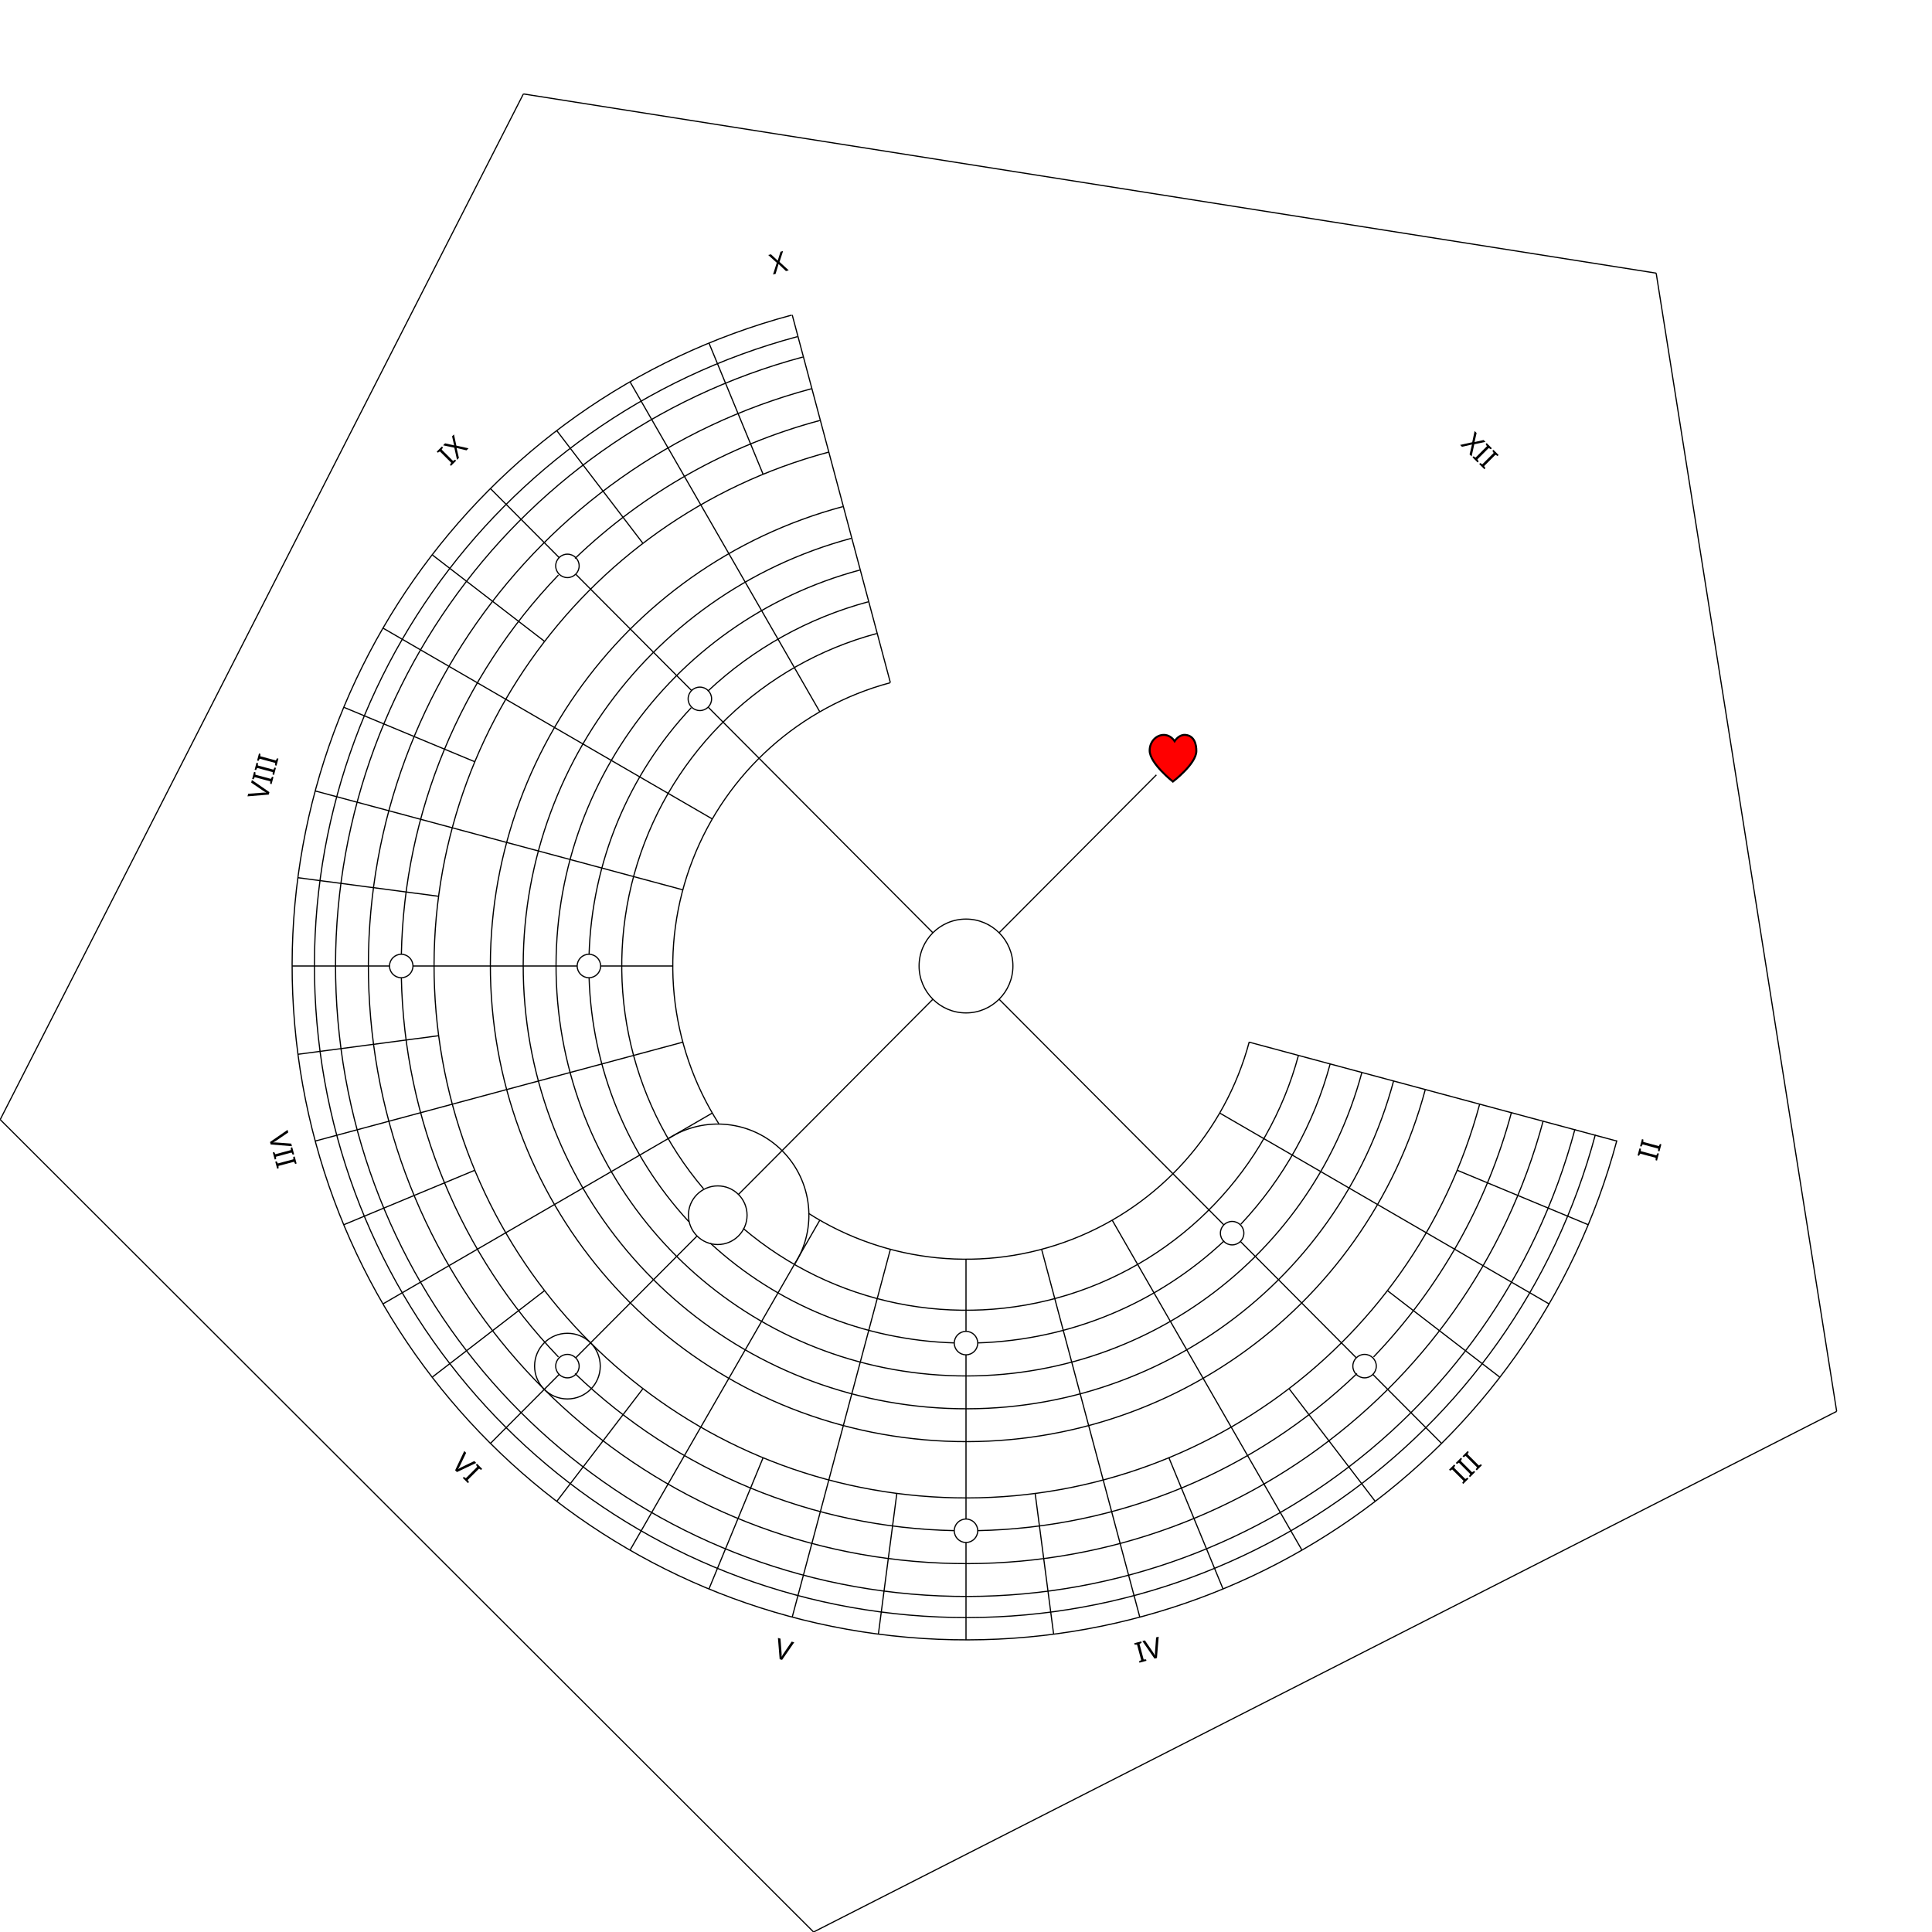
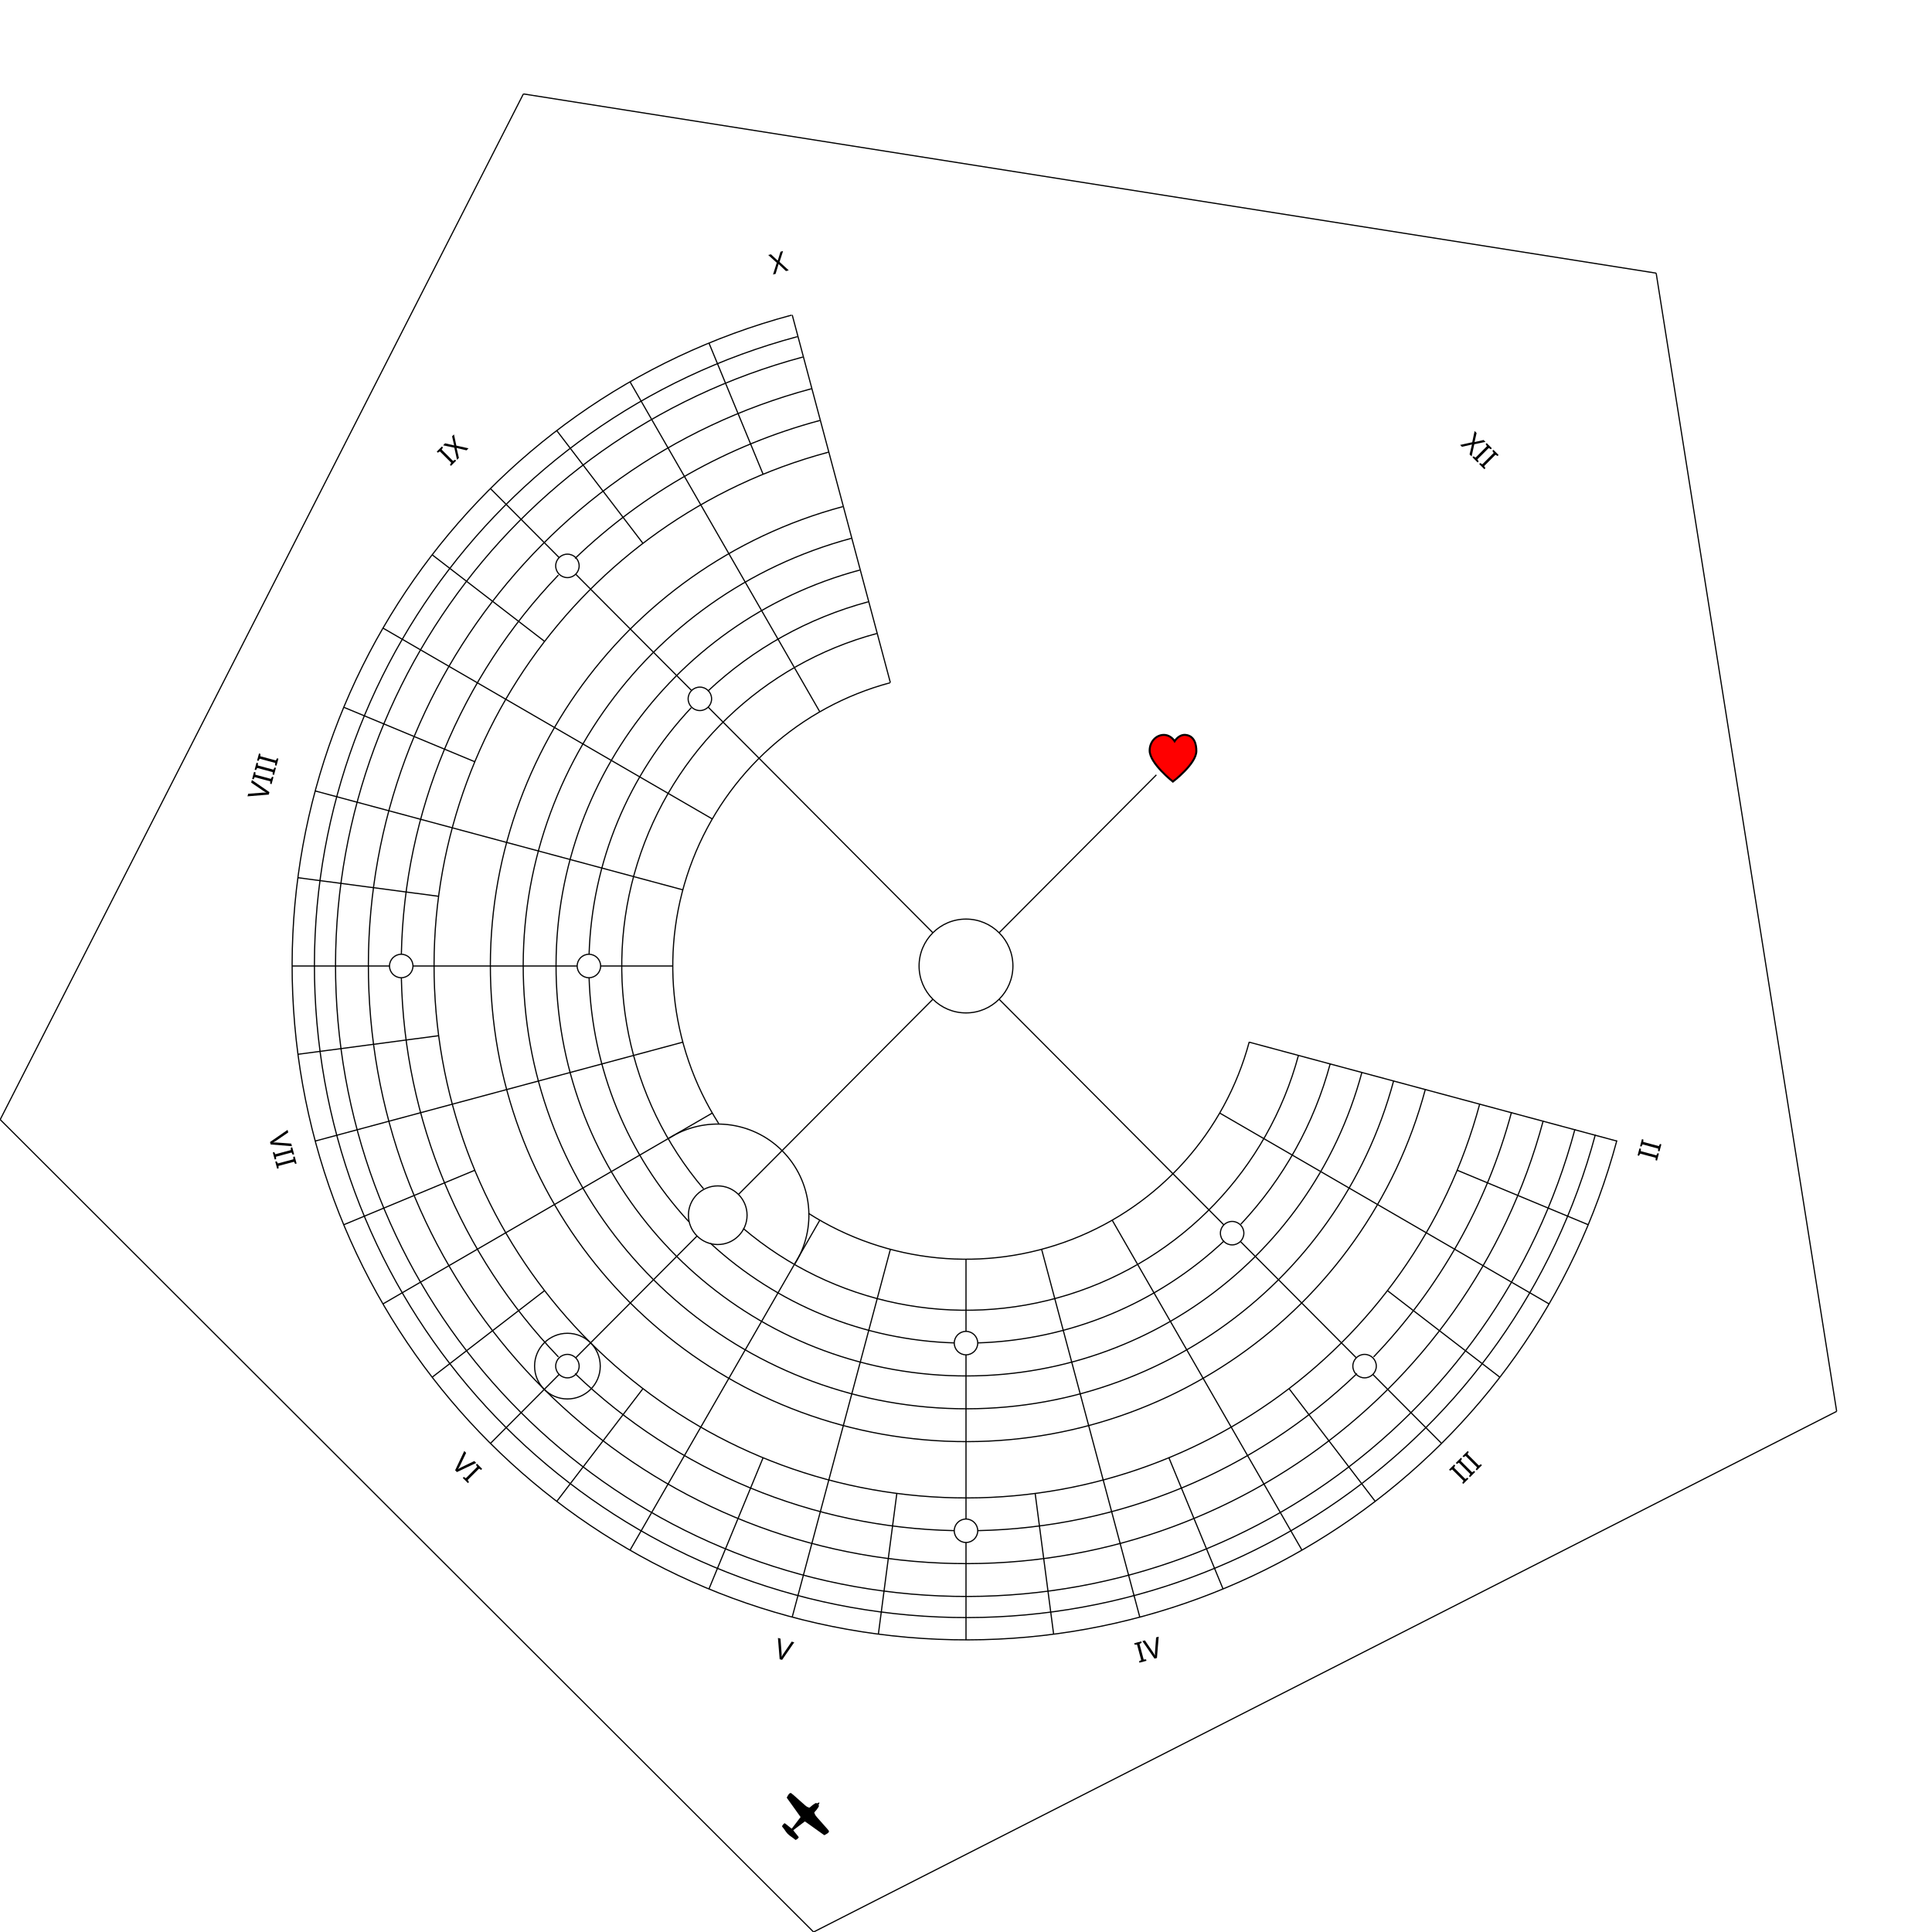
<svg xmlns="http://www.w3.org/2000/svg" viewBox="-823.582 -823.582 1647.165 1647.165" width="1647.165" height="1647.165">
  <g id="esplanade">
    <path id="esplanade arch_0" d="M 241.481 64.705 A 250.0 250.0 0 0 1 -134.357 210.827" fill="none" stroke="black" />
    <path id="esplanade arch_1" d="M -210.827 134.357 A 250.0 250.0 0 0 1 -64.705 -241.481" fill="none" stroke="black" />
  </g>
  <g id="a">
    <path id="a arch_0" d="M 283.499 75.963 A 293.5 293.5 0 0 1 -189.956 223.739" fill="none" stroke="black" />
    <path id="a arch_1" d="M -223.739 189.956 A 293.5 293.5 0 0 1 -75.963 -283.499" fill="none" stroke="black" />
  </g>
  <g id="b">
    <path id="b arch_0" d="M 310.545 83.21 A 321.5 321.5 0 0 1 234.295 220.155" fill="none" stroke="black" />
    <path id="b arch_1" d="M 220.155 234.295 A 321.5 321.5 0 0 1 9.999 321.344" fill="none" stroke="black" />
    <path id="b arch_2" d="M -9.999 321.344 A 321.5 321.5 0 0 1 -217.934 236.362" fill="none" stroke="black" />
    <path id="b arch_3" d="M -236.362 217.934 A 321.5 321.5 0 0 1 -321.344 9.999" fill="none" stroke="black" />
    <path id="b arch_4" d="M -321.344 -9.999 A 321.5 321.5 0 0 1 -234.295 -220.155" fill="none" stroke="black" />
    <path id="b arch_5" d="M -220.155 -234.295 A 321.5 321.5 0 0 1 -83.21 -310.545" fill="none" stroke="black" />
  </g>
  <g id="c">
    <path id="c arch_0" d="M 337.591 90.457 A 349.5 349.5 0 1 1 -90.457 -337.591" fill="none" stroke="black" />
  </g>
  <g id="d">
    <path id="d arch_0" d="M 364.637 97.704 A 377.5 377.5 0 1 1 -97.704 -364.637" fill="none" stroke="black" />
  </g>
  <g id="e">
    <path id="e arch_0" d="M 391.683 104.951 A 405.5 405.5 0 1 1 -104.951 -391.683" fill="none" stroke="black" />
  </g>
  <g id="f">
    <path id="f arch_0" d="M 438.047 117.374 A 453.5 453.5 0 1 1 -117.374 -438.047" fill="none" stroke="black" />
  </g>
  <g id="g">
    <path id="g arch_0" d="M 465.093 124.621 A 481.5 481.5 0 0 1 347.469 333.328" fill="none" stroke="black" />
    <path id="g arch_1" d="M 333.328 347.469 A 481.5 481.5 0 0 1 9.999 481.396" fill="none" stroke="black" />
    <path id="g arch_2" d="M -9.999 481.396 A 481.5 481.5 0 0 1 -333.328 347.469" fill="none" stroke="black" />
    <path id="g arch_3" d="M -347.469 333.328 A 481.5 481.5 0 0 1 -481.396 9.999" fill="none" stroke="black" />
    <path id="g arch_4" d="M -481.396 -9.999 A 481.5 481.5 0 0 1 -347.469 -333.328" fill="none" stroke="black" />
    <path id="g arch_5" d="M -333.328 -347.469 A 481.5 481.5 0 0 1 -124.621 -465.093" fill="none" stroke="black" />
  </g>
  <g id="h">
    <path id="h arch_0" d="M 492.139 131.868 A 509.5 509.5 0 1 1 -131.868 -492.139" fill="none" stroke="black" />
  </g>
  <g id="i">
    <path id="i arch_0" d="M 519.185 139.115 A 537.5 537.5 0 1 1 -139.115 -519.185" fill="none" stroke="black" />
  </g>
  <g id="j">
    <path id="j arch_0" d="M 536.572 143.774 A 555.5 555.5 0 1 1 -143.774 -536.572" fill="none" stroke="black" />
  </g>
  <g id="k">
    <path id="k arch_0" d="M 554.924 148.692 A 574.5 574.5 0 1 1 -148.692 -554.924" fill="none" stroke="black" />
  </g>
  <g id="02:00">
    <line id="02:00 line_0" x1="241.419" y1="64.938" x2="554.78" y2="149.228" stroke="black" />
  </g>
  <g id="02:15">
    <line id="02:15 line_0" x1="418.742" y1="174.119" x2="530.468" y2="220.576" stroke="black" />
  </g>
  <g id="02:30">
    <line id="02:30 line_0" x1="216.297" y1="125.362" x2="497.051" y2="288.081" stroke="black" />
  </g>
  <g id="02:45">
    <line id="02:45 line_0" x1="359.271" y1="276.743" x2="455.129" y2="350.582" stroke="black" />
  </g>
  <g id="03:00">
    <line id="03:00 line_0" x1="176.436" y1="177.117" x2="219.839" y2="220.688" stroke="black" />
    <line id="03:00 line_1" x1="233.953" y1="234.857" x2="332.757" y2="334.043" stroke="black" />
    <line id="03:00 line_2" x1="346.872" y1="348.213" x2="405.449" y2="407.015" stroke="black" />
  </g>
  <g id="03:15">
    <line id="03:15 line_0" x1="275.403" y1="360.299" x2="348.884" y2="456.432" stroke="black" />
  </g>
  <g id="03:30">
    <line id="03:30 line_0" x1="124.639" y1="216.715" x2="286.42" y2="498.01" stroke="black" />
  </g>
  <g id="03:45">
    <line id="03:45 line_0" x1="172.976" y1="419.215" x2="219.129" y2="531.068" stroke="black" />
  </g>
  <g id="04:00">
    <line id="04:00 line_0" x1="64.472" y1="241.544" x2="148.157" y2="555.067" stroke="black" />
  </g>
  <g id="04:15">
    <line id="04:15 line_0" x1="58.97" y1="449.65" x2="74.704" y2="569.622" stroke="black" />
  </g>
  <g id="04:30">
    <line id="04:30 line_0" x1="1.5308084989346548e-14" y1="250" x2="1.9073873896718172e-14" y2="311.5" stroke="black" />
    <line id="04:30 line_1" x1="2.029852069586047e-14" y1="331.5" x2="2.8871048289896445e-14" y2="471.5" stroke="black" />
    <line id="04:30 line_2" x1="3.009569508903306e-14" y1="491.5" x2="3.5177979305513496e-14" y2="574.5" stroke="black" />
  </g>
  <g id="04:45">
    <line id="04:45 line_0" x1="-58.97" y1="449.65" x2="-74.704" y2="569.622" stroke="black" />
  </g>
  <g id="05:00">
    <line id="05:00 line_0" x1="-64.472" y1="241.544" x2="-148.157" y2="555.067" stroke="black" />
  </g>
  <g id="05:15">
    <line id="05:15 line_0" x1="-172.976" y1="419.215" x2="-219.129" y2="531.068" stroke="black" />
  </g>
  <g id="05:30">
    <line id="05:30 line_0" x1="-124.639" y1="216.715" x2="-286.42" y2="498.01" stroke="black" />
  </g>
  <g id="05:45">
    <line id="05:45 line_0" x1="-275.403" y1="360.299" x2="-348.884" y2="456.432" stroke="black" />
  </g>
  <g id="06:00">
    <line id="06:00 line_0" x1="-229.296" y1="230.182" x2="-332.757" y2="334.043" stroke="black" />
    <line id="06:00 line_1" x1="-346.872" y1="348.213" x2="-405.449" y2="407.015" stroke="black" />
  </g>
  <g id="06:15">
    <line id="06:15 line_0" x1="-359.271" y1="276.743" x2="-455.129" y2="350.582" stroke="black" />
  </g>
  <g id="06:30">
    <line id="06:30 line_0" x1="-216.297" y1="125.362" x2="-497.051" y2="288.081" stroke="black" />
  </g>
  <g id="06:45">
    <line id="06:45 line_0" x1="-418.742" y1="174.119" x2="-530.468" y2="220.576" stroke="black" />
  </g>
  <g id="07:00">
    <line id="07:00 line_0" x1="-241.419" y1="64.938" x2="-554.78" y2="149.228" stroke="black" />
  </g>
  <g id="07:15">
    <line id="07:15 line_0" x1="-449.591" y1="59.419" x2="-569.547" y2="75.272" stroke="black" />
  </g>
  <g id="07:30">
    <line id="07:30 line_0" x1="-250" y1="4.9708831304030434e-05" x2="-311.5" y2="7.717362360026102e-05" stroke="black" />
    <line id="07:30 line_1" x1="-331.5" y1="8.74017868405895e-05" x2="-471.5" y2="0" stroke="black" />
    <line id="07:30 line_2" x1="-491.5" y1="0" x2="-574.5" y2="0" stroke="black" />
  </g>
  <g id="07:45">
    <line id="07:45 line_0" x1="-449.591" y1="-59.418" x2="-569.548" y2="-75.272" stroke="black" />
  </g>
  <g id="08:00">
    <line id="08:00 line_0" x1="-241.419" y1="-64.938" x2="-554.781" y2="-149.227" stroke="black" />
  </g>
  <g id="08:15">
    <line id="08:15 line_0" x1="-418.742" y1="-174.119" x2="-530.468" y2="-220.576" stroke="black" />
  </g>
  <g id="08:30">
    <line id="08:30 line_0" x1="-216.297" y1="-125.362" x2="-497.051" y2="-288.081" stroke="black" />
  </g>
  <g id="08:45">
    <line id="08:45 line_0" x1="-359.271" y1="-276.743" x2="-455.129" y2="-350.582" stroke="black" />
  </g>
  <g id="09:00">
    <line id="09:00 line_0" x1="-176.436" y1="-177.117" x2="-219.839" y2="-220.688" stroke="black" />
    <line id="09:00 line_1" x1="-233.954" y1="-234.857" x2="-332.758" y2="-334.043" stroke="black" />
    <line id="09:00 line_2" x1="-346.872" y1="-348.212" x2="-405.449" y2="-407.015" stroke="black" />
  </g>
  <g id="09:15">
    <line id="09:15 line_0" x1="-275.403" y1="-360.299" x2="-348.885" y2="-456.432" stroke="black" />
  </g>
  <g id="09:30">
    <line id="09:30 line_0" x1="-124.639" y1="-216.715" x2="-286.42" y2="-498.01" stroke="black" />
  </g>
  <g id="09:45">
    <line id="09:45 line_0" x1="-172.976" y1="-419.215" x2="-219.129" y2="-531.068" stroke="black" />
  </g>
  <g id="10:00">
    <line id="10:00 line_0" x1="-64.472" y1="-241.544" x2="-148.157" y2="-555.067" stroke="black" />
  </g>
  <g id="3:00 &amp; B Plaza">
    <circle id="3:00 &amp; B Plaza circle_0" cx="226.896" cy="227.773" r="10.0" fill="none" stroke="black" />
  </g>
  <g id="4:30 &amp; B Plaza">
    <circle id="4:30 &amp; B Plaza circle_0" cx="1.9686197296304896e-14" cy="321.5" r="10.0" fill="none" stroke="black" />
  </g>
  <g id="7:30 &amp; B Plaza">
    <circle id="7:30 &amp; B Plaza circle_0" cx="-321.5" cy="8.220871931268763e-05" r="10.0" fill="none" stroke="black" />
  </g>
  <g id="9:00 &amp; B Plaza">
    <circle id="9:00 &amp; B Plaza circle_0" cx="-226.896" cy="-227.773" r="10.0" fill="none" stroke="black" />
  </g>
  <g id="3:00 &amp; G Plaza">
    <circle id="3:00 &amp; G Plaza circle_0" cx="339.815" cy="341.128" r="10.0" fill="none" stroke="black" />
  </g>
  <g id="4:30 &amp; G Plaza">
    <circle id="4:30 &amp; G Plaza circle_0" cx="2.9483371689463765e-14" cy="481.5" r="10.0" fill="none" stroke="black" />
  </g>
  <g id="6:00 &amp; G Plaza">
    <circle id="6:00 &amp; G Plaza circle_0" cx="-339.815" cy="341.128" r="10.0" fill="none" stroke="black" />
    <circle id="6:00 &amp; G Plaza circle_1" cx="-339.815" cy="341.128" r="28.0" fill="none" stroke="black" />
  </g>
  <g id="7:30 &amp; G Plaza">
    <circle id="7:30 &amp; G Plaza circle_0" cx="-481.5" cy="0" r="10.0" fill="none" stroke="black" />
  </g>
  <g id="9:00 &amp; G Plaza">
    <circle id="9:00 &amp; G Plaza circle_0" cx="-339.815" cy="-341.128" r="10.0" fill="none" stroke="black" />
  </g>
  <g id="Center Camp">
    <circle id="Center Camp circle_0" cx="-211.652" cy="212.47" r="25.0" fill="none" stroke="black" />
    <path id="Center Camp arch_0" d="M -253.769 147.159 A 77.714 77.714 0 0 1 -146.341 254.587" fill="none" stroke="black" />
    <line id="Center Camp line_0" x1="-194.008" y1="194.758" x2="-156.806" y2="157.412" stroke="black" />
  </g>
  <g id="6:00 Promenade">
    <line id="6:00 Promenade line_0" x1="-156.806" y1="157.412" x2="-28.23" y2="28.339" stroke="black" />
  </g>
  <g id="3:00 Promenade">
    <line id="3:00 Promenade line_0" x1="176.436" y1="177.117" x2="28.23" y2="28.339" stroke="black" />
  </g>
  <g id="9:00 Promenade">
    <line id="9:00 Promenade line_0" x1="-176.436" y1="-177.117" x2="-28.23" y2="-28.339" stroke="black" />
  </g>
  <g id="12:00 Promenade">
    <line id="12:00 Promenade line_0" x1="162.321" y1="-162.948" x2="28.23" y2="-28.339" stroke="black" />
  </g>
  <g id="Man">
    <circle id="Man circle_0" cx="0.0" cy="-0.0" r="40.0" fill="none" stroke="black" />
  </g>
  <g id="Temple">
    <g id="Temple_icon_0" transform="translate(176.4356, -177.1172) scale(1.25) rotate(0) translate(-16.0, -14.8)">
      <defs id="defs3957" />
      <path d="M 24.488,-1.133 C 21.617,-1.392 18.854,0.532 17.151,3.169 15.448,0.532 12.696,-1.133 9.814,-1.133 c -5.372,0 -9.695,4.718 -9.695,10.685 0,8.743 15.845,21.175 15.845,21.175 0,0 15.977,-12.095 16.003,-20.838 0.013,-4.498 -1.266,-10.462 -7.479,-11.022 z" id="path3951" style="stroke-width:1.348;fill:#ff0000;fill-opacity:1;stroke:#000000;stroke-opacity:1" />
    </g>
  </g>
+   <g id="airport">
+     <g id="airport_icon_0" transform="translate(-136.8555, 725.0848) scale(0.2) rotate(0) translate(0.0, 0.0)">
+       <defs id="defs8058" />
+       <g id="layer1" transform="matrix(0.8243768,0,0,0.8243768,-109.9082,-112.9072)">
+         <path style="fill:#000000;stroke-width:0.265" d="m 80.474,257.399 c -4.296,-3.911 -18.327,-14.592 -19.169,-14.592 -0.415,0 -4.693,-3.044 -8.937,-6.36 -5.542,-4.33 -9.554,-7.832 -11.566,-10.097 -4.576,-5.151 -11.88,-14.605 -13.041,-16.881 -1.369,-2.683 -8.414,-12.128 -13.162,-17.646 -1.419,-1.649 -2.58,-3.22 -2.58,-3.491 0,-3.916 10.435,-16.434 13.699,-16.434 1.028,0 7.109,4.584 17.257,13.009 13.196,10.955 19.083,15.412 19.599,14.838 0.098,-0.109 9.438,-12.402 20.756,-27.318 11.318,-14.916 21.509,-28.331 22.647,-29.811 l 2.069,-2.692 L 72.204,89.859 36.361,39.793 38.786,35.136 c 5.996,-11.512 9.876,-16.605 14.189,-18.623 2.346,-1.098 4.71,-1.142 6.452,-0.12 3.557,2.085 13.062,10.327 46.122,39.995 26.824,24.072 31.688,28.15 36.535,30.629 3.7,1.893 9.881,4.286 11.111,4.302 1.343,0.018 2.733,-0.985 7.177,-5.178 6.681,-6.303 17.229,-14.04 23.827,-17.477 3.476,-1.811 4.656,-1.774 7.102,0.22 0.597,0.487 1.159,0.885 1.249,0.885 0.09,0 0.97,-0.515 1.957,-1.146 0.987,-0.63 2.925,-1.632 4.308,-2.226 4.429,-1.905 5.51,-2.048 6.402,-0.847 0.436,0.586 0.466,0.84 0.225,1.913 -0.399,1.779 -2.526,6.512 -3.858,8.581 l -1.14,1.772 0.839,1.027 c 1.487,1.82 1.606,2.076 1.619,3.489 0.017,1.779 -1.333,4.512 -4.895,9.91 -4.486,6.799 -9.075,12.729 -13.218,17.082 -4.363,4.584 -5.818,6.527 -5.818,7.771 0,1.389 3.534,9.97 5.376,13.052 2.477,4.146 7.357,9.843 30.998,36.194 28.908,32.221 37.878,42.634 38.971,45.243 0.579,1.381 0.319,4.289 -0.531,5.954 -2.153,4.217 -6.827,7.814 -17.342,13.35 -3.052,1.607 -5.681,2.921 -5.842,2.921 -0.161,0 -8.301,-5.737 -18.089,-12.748 -9.788,-7.011 -23.393,-16.753 -30.232,-21.649 -6.839,-4.896 -21.283,-15.235 -32.098,-22.976 -11.689,-8.368 -19.789,-13.999 -19.976,-13.889 -0.302,0.179 -14.043,10.58 -21.253,16.086 -1.912,1.46 -6.615,5.031 -10.451,7.936 -3.836,2.904 -8.54,6.476 -10.452,7.938 -2.543,1.943 -16.747,12.699 -17.508,13.258 -0.046,0.034 0.213,0.648 0.576,1.365 0.973,1.92 4.591,6.527 14.186,18.064 7.401,8.899 13.243,16.533 13.229,17.287 -0.043,2.278 -6.057,8.319 -11.768,11.821 -1.678,1.029 -4.188,2.113 -4.894,2.113 -0.152,0 -0.78,-0.458 -1.396,-1.018 z" id="path8194" />
+       </g>
+     </g>
+   </g>
  <g id="Trash Fence">
    <line id="Trash Fence line_0" x1="-129.956" y1="823.582" x2="-823.418" y2="130.931" stroke="black" />
    <line id="Trash Fence line_1" x1="-823.418" y1="130.931" x2="-377.36" y2="-743.502" stroke="black" />
    <line id="Trash Fence line_2" x1="-377.36" y1="-743.502" x2="588.422" y2="-590.704" stroke="black" />
    <line id="Trash Fence line_3" x1="588.422" y1="-590.704" x2="742.308" y2="379.701" stroke="black" />
    <line id="Trash Fence line_4" x1="742.308" y1="379.701" x2="-129.956" y2="823.582" stroke="black" />
  </g>
  <g id="hour_labels">
    <text x="590.993" y="158.968" transform="rotate(285.0, 590.9933, 158.9683)" text-anchor="middle" fill="black" font-size="24px" font-family="Reef">
        II
    </text>
    <text x="431.914" y="433.583" transform="rotate(315.0, 431.914, 433.5831)" text-anchor="middle" fill="black" font-size="24px" font-family="Reef">
        III
    </text>
    <text x="157.828" y="591.299" transform="rotate(345.0, 157.8282, 591.2988)" text-anchor="middle" fill="black" font-size="24px" font-family="Reef">
        IV
    </text>
    <text x="-157.828" y="591.299" transform="rotate(375.0, -157.8282, 591.2988)" text-anchor="middle" fill="black" font-size="24px" font-family="Reef">
        V
    </text>
    <text x="-431.914" y="433.583" transform="rotate(405.0, -431.914, 433.5831)" text-anchor="middle" fill="black" font-size="24px" font-family="Reef">
        VI
    </text>
    <text x="-590.993" y="158.968" transform="rotate(435.0, -590.9933, 158.9683)" text-anchor="middle" fill="black" font-size="24px" font-family="Reef">
        VII
    </text>
    <text x="-590.993" y="-158.968" transform="rotate(285.0, -590.9935, -158.9677)" text-anchor="middle" fill="black" font-size="24px" font-family="Reef">
        VIII
    </text>
    <text x="-431.914" y="-433.583" transform="rotate(315.0, -431.9143, -433.5828)" text-anchor="middle" fill="black" font-size="24px" font-family="Reef">
        IX
    </text>
    <text x="-157.828" y="-591.299" transform="rotate(345.0, -157.8283, -591.2988)" text-anchor="middle" fill="black" font-size="24px" font-family="Reef">
        X
    </text>
    <text x="431.914" y="-433.583" transform="rotate(45.0, 431.9143, -433.5828)" text-anchor="middle" fill="black" font-size="24px" font-family="Reef">
        XII
    </text>
  </g>
</svg>
